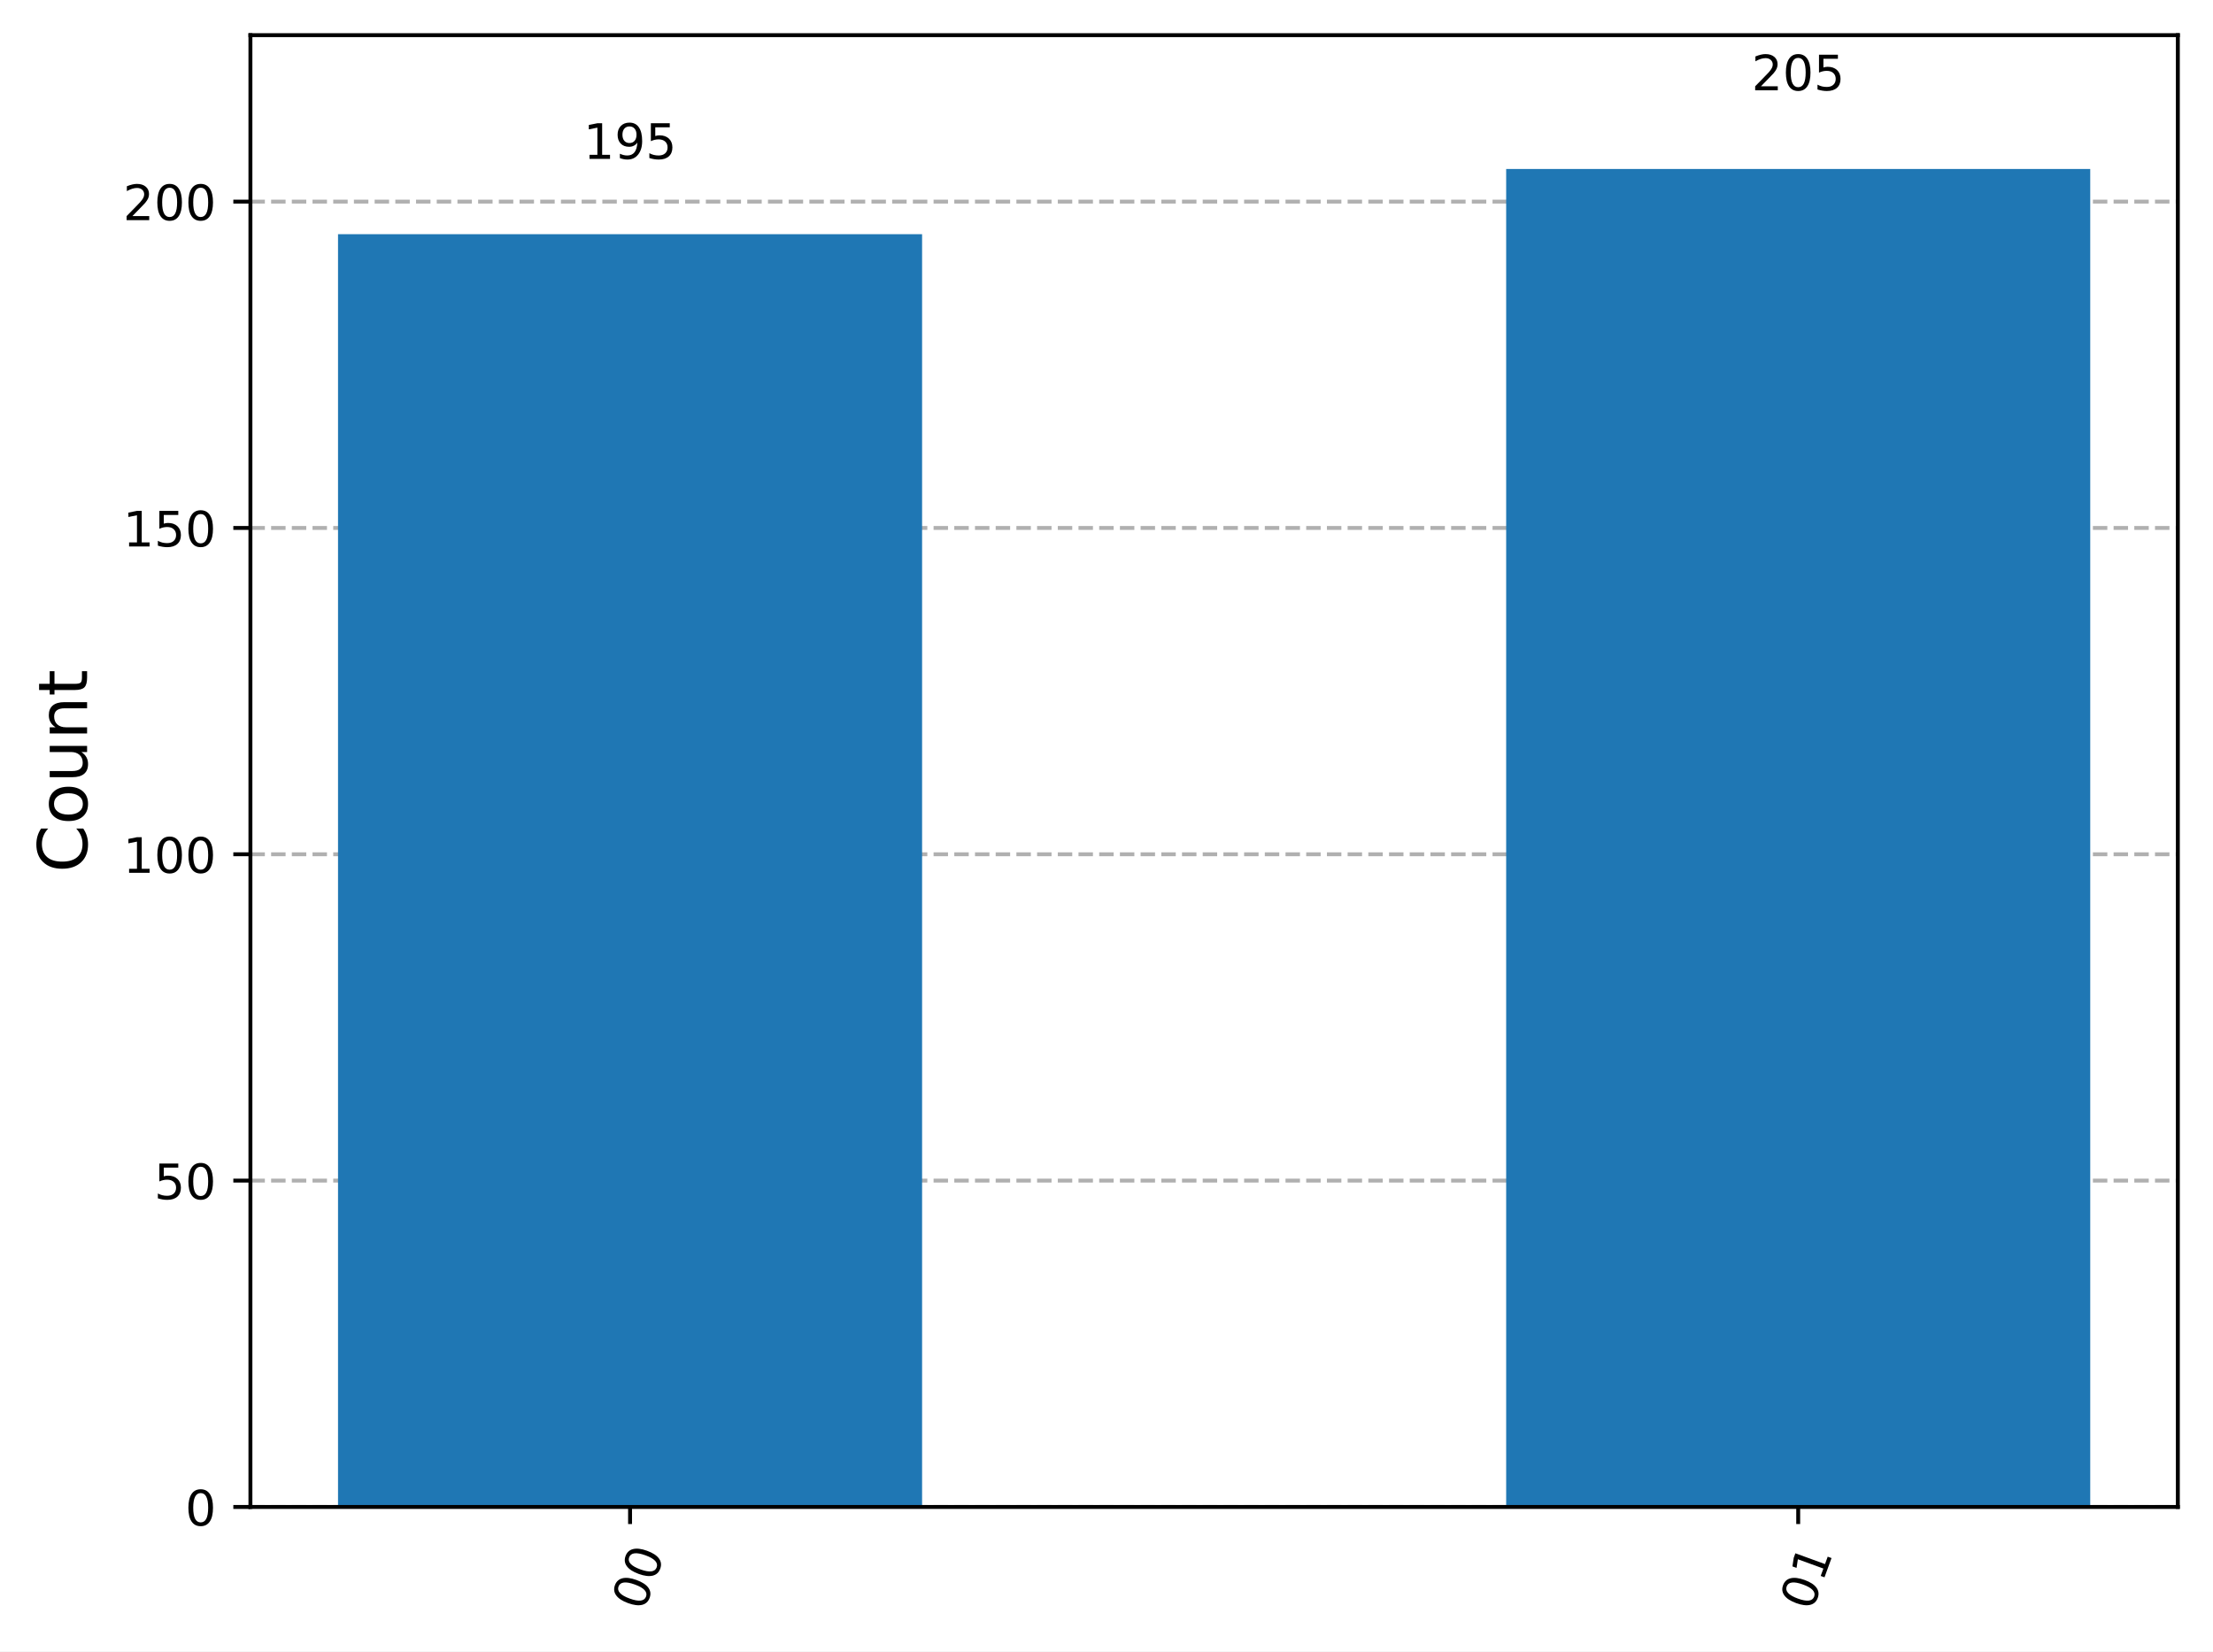
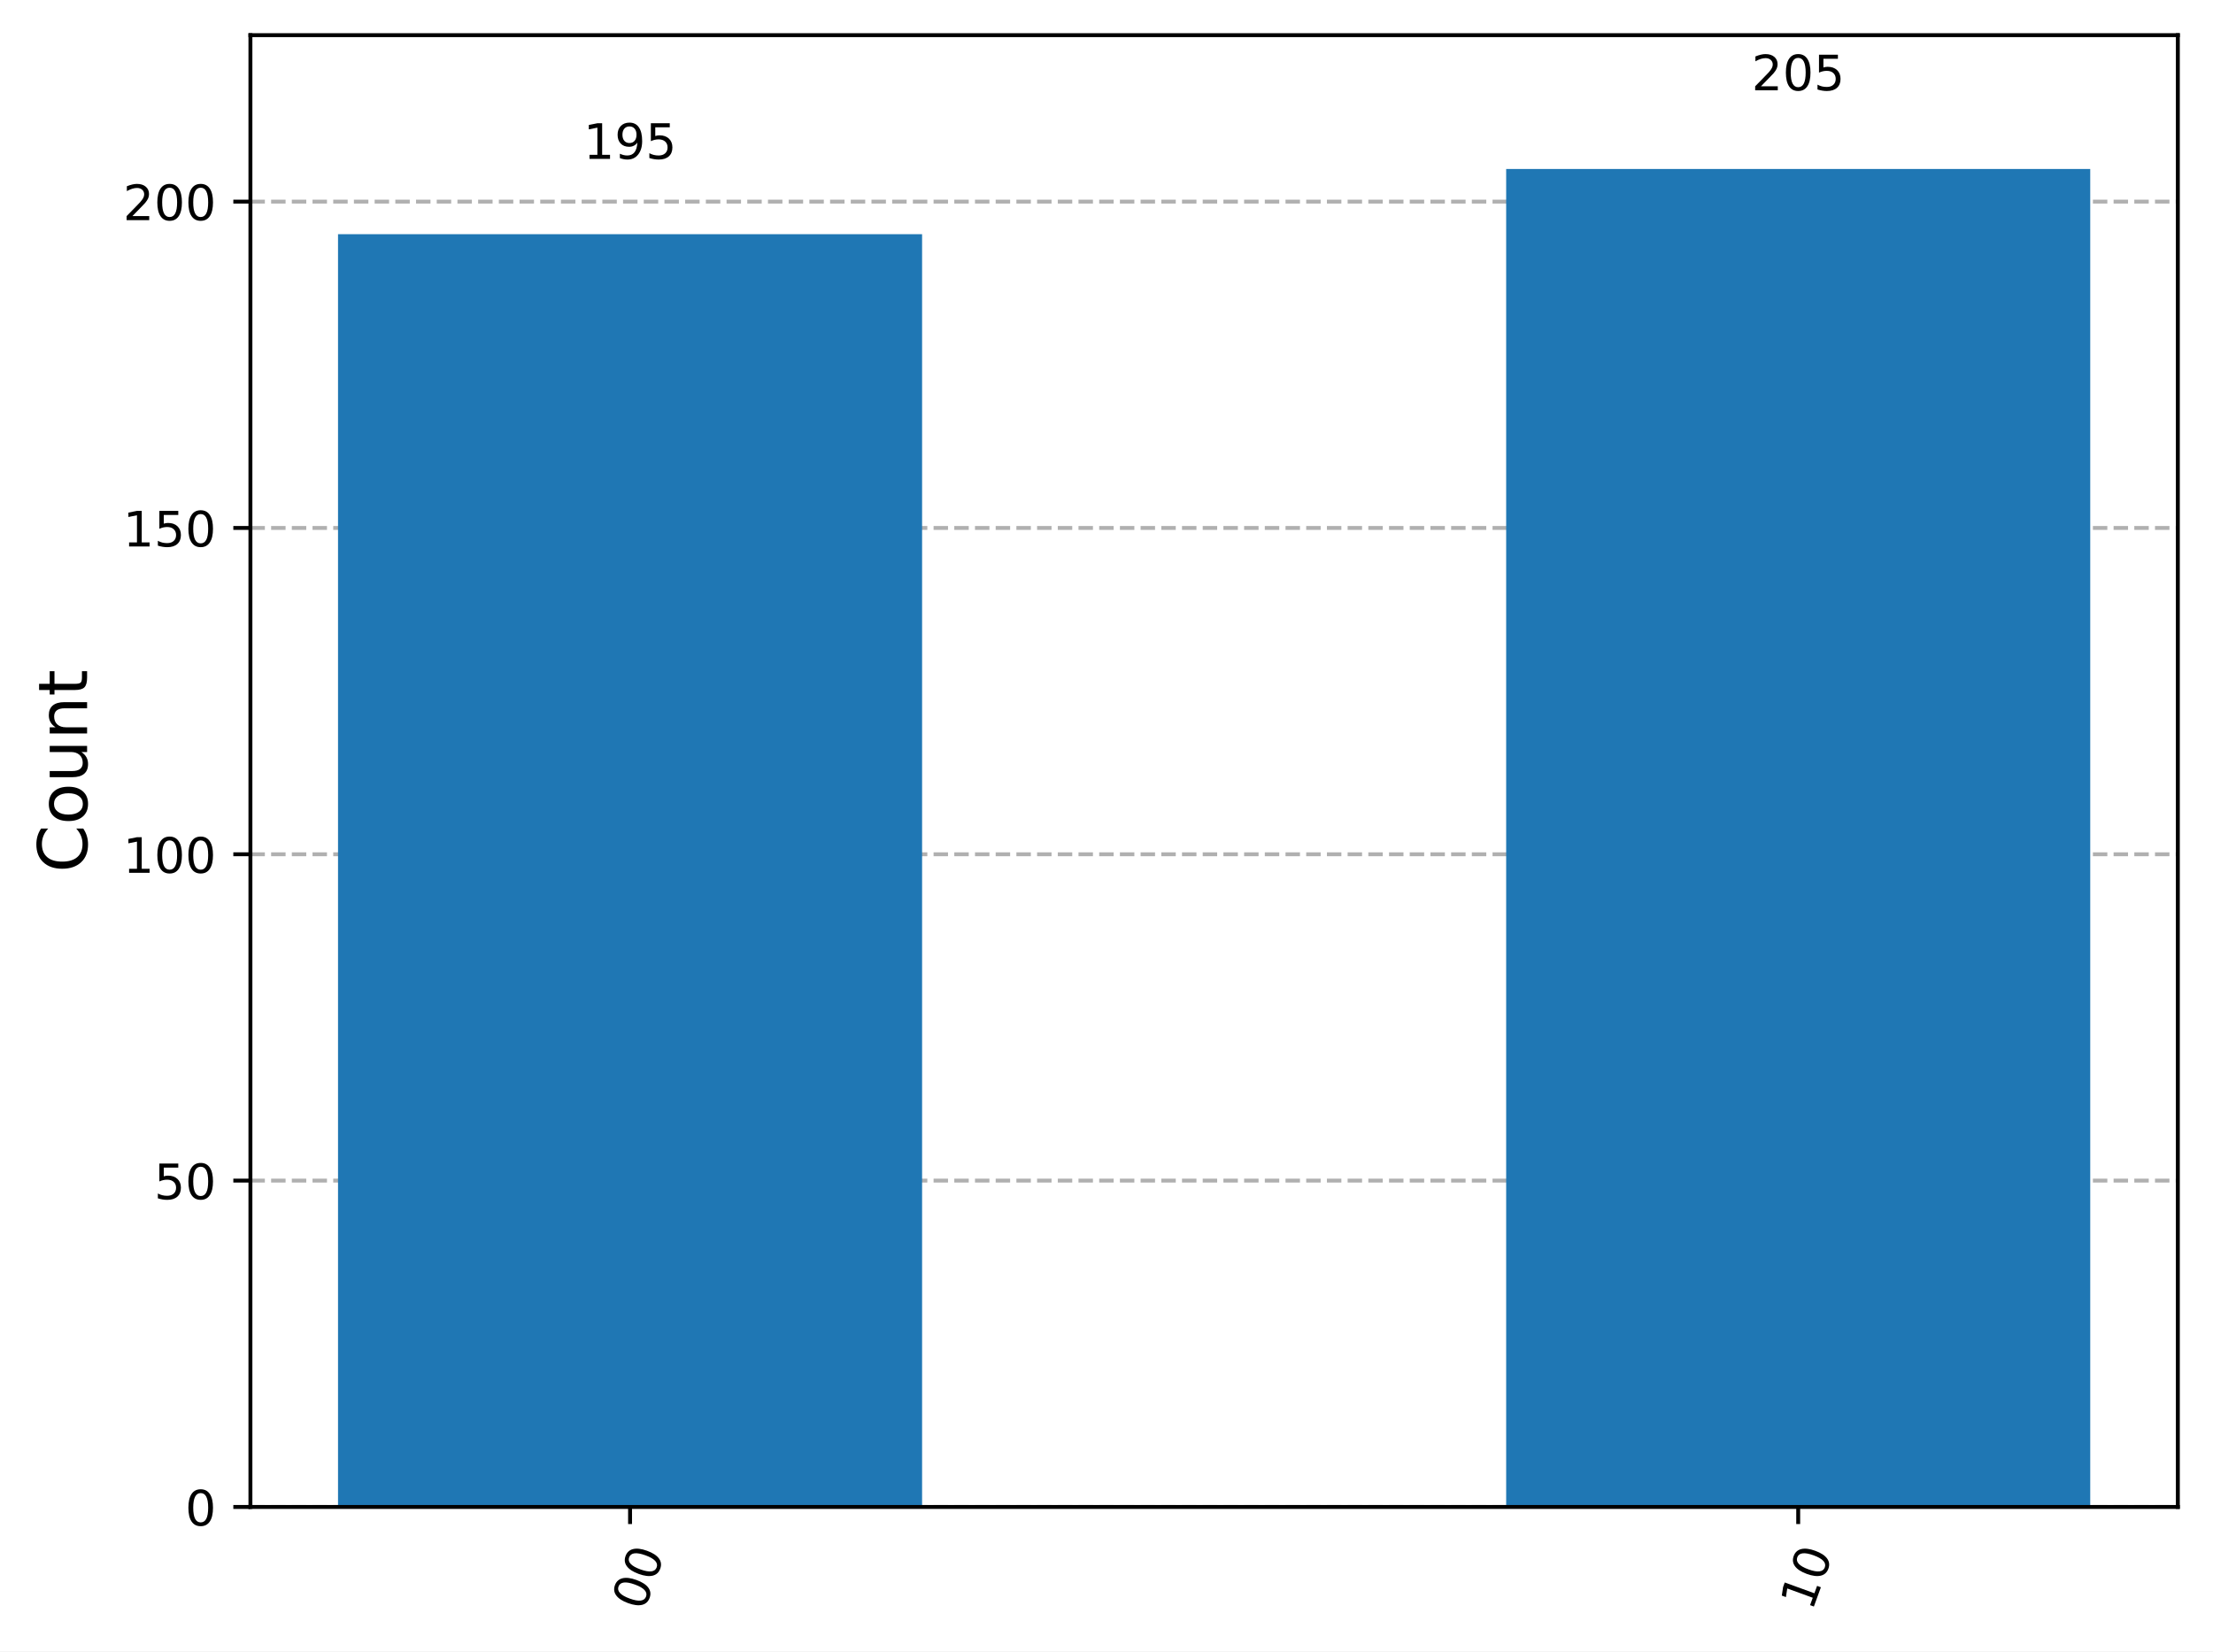
<svg xmlns="http://www.w3.org/2000/svg" xmlns:xlink="http://www.w3.org/1999/xlink" width="453.248pt" height="338.179pt" viewBox="0 0 453.248 338.179" version="1.1">
  <defs>
    <style type="text/css">*{stroke-linejoin: round; stroke-linecap: butt}</style>
  </defs>
  <g id="figure_1">
    <g id="patch_1">
      <path d="M 0 338.179  L 453.248 338.179  L 453.248 0  L 0 0  z " style="fill: #ffffff" />
    </g>
    <g id="axes_1">
      <g id="patch_2">
        <path d="M 51.288 308.601  L 446.048 308.601  L 446.048 7.2  L 51.288 7.2  z " style="fill: #ffffff" />
      </g>
      <g id="matplotlib.axis_1">
        <g id="xtick_1">
          <g id="line2d_1">
            <defs>
              <path id="m25fa3ca507" d="M 0 0  L 0 3.5  " style="stroke: #000000; stroke-width: 0.8" />
            </defs>
            <g>
              <use xlink:href="#m25fa3ca507" x="129.043" y="308.601" style="stroke: #000000; stroke-width: 0.8" />
            </g>
          </g>
          <g id="text_1">
            <g transform="translate(131.8305 330.1575) rotate(-70) scale(0.1 -0.1)">
              <defs>
                <path id="DejaVuSans-13" d="M 2034 4250  Q 1547 4250 1301 3770  Q 1056 3291 1056 2328  Q 1056 1369 1301 889  Q 1547 409 2034 409  Q 2525 409 2770 889  Q 3016 1369 3016 2328  Q 3016 3291 2770 3770  Q 2525 4250 2034 4250  z M 2034 4750  Q 2819 4750 3233 4129  Q 3647 3509 3647 2328  Q 3647 1150 3233 529  Q 2819 -91 2034 -91  Q 1250 -91 836 529  Q 422 1150 422 2328  Q 422 3509 836 4129  Q 1250 4750 2034 4750  z " transform="scale(0.015625)" />
              </defs>
              <use xlink:href="#DejaVuSans-13" />
              <use xlink:href="#DejaVuSans-13" transform="translate(63.625 0)" />
            </g>
          </g>
        </g>
        <g id="xtick_2">
          <g id="line2d_2">
            <g>
              <use xlink:href="#m25fa3ca507" x="368.292" y="308.601" style="stroke: #000000; stroke-width: 0.8" />
            </g>
          </g>
          <g id="text_2">
            <g transform="translate(371.079 330.1575) rotate(-70) scale(0.1 -0.1)">
              <defs>
                <path id="DejaVuSans-14" d="M 794 531  L 1825 531  L 1825 4091  L 703 3866  L 703 4441  L 1819 4666  L 2450 4666  L 2450 531  L 3481 531  L 3481 0  L 794 0  L 794 531  z " transform="scale(0.015625)" />
              </defs>
-               <use xlink:href="#DejaVuSans-13" />
-               <use xlink:href="#DejaVuSans-14" transform="translate(63.625 0)" />
+               <use xlink:href="#DejaVuSans-14" />
+               <use xlink:href="#DejaVuSans-13" transform="translate(63.625 0)" />
            </g>
          </g>
        </g>
      </g>
      <g id="matplotlib.axis_2">
        <g id="ytick_1">
          <g id="line2d_3">
            <path d="M 51.288 308.601  L 446.048 308.601  " clip-path="url(#p36b33e090d)" style="fill: none; stroke-dasharray: 2.96,1.28; stroke-dashoffset: 0; stroke: #b0b0b0; stroke-width: 0.8" />
          </g>
          <g id="line2d_4">
            <defs>
              <path id="m721f5806b9" d="M 0 0  L -3.5 0  " style="stroke: #000000; stroke-width: 0.8" />
            </defs>
            <g>
              <use xlink:href="#m721f5806b9" x="51.288" y="308.601" style="stroke: #000000; stroke-width: 0.8" />
            </g>
          </g>
          <g id="text_3">
            <g transform="translate(37.925 312.4002) scale(0.1 -0.1)">
              <use xlink:href="#DejaVuSans-13" />
            </g>
          </g>
        </g>
        <g id="ytick_2">
          <g id="line2d_5">
            <path d="M 51.288 241.772  L 446.048 241.772  " clip-path="url(#p36b33e090d)" style="fill: none; stroke-dasharray: 2.96,1.28; stroke-dashoffset: 0; stroke: #b0b0b0; stroke-width: 0.8" />
          </g>
          <g id="line2d_6">
            <g>
              <use xlink:href="#m721f5806b9" x="51.288" y="241.772" style="stroke: #000000; stroke-width: 0.8" />
            </g>
          </g>
          <g id="text_4">
            <g transform="translate(31.5625 245.5706) scale(0.1 -0.1)">
              <defs>
                <path id="DejaVuSans-18" d="M 691 4666  L 3169 4666  L 3169 4134  L 1269 4134  L 1269 2991  Q 1406 3038 1543 3061  Q 1681 3084 1819 3084  Q 2600 3084 3056 2656  Q 3513 2228 3513 1497  Q 3513 744 3044 326  Q 2575 -91 1722 -91  Q 1428 -91 1123 -41  Q 819 9 494 109  L 494 744  Q 775 591 1075 516  Q 1375 441 1709 441  Q 2250 441 2565 725  Q 2881 1009 2881 1497  Q 2881 1984 2565 2268  Q 2250 2553 1709 2553  Q 1456 2553 1204 2497  Q 953 2441 691 2322  L 691 4666  z " transform="scale(0.015625)" />
              </defs>
              <use xlink:href="#DejaVuSans-18" />
              <use xlink:href="#DejaVuSans-13" transform="translate(63.625 0)" />
            </g>
          </g>
        </g>
        <g id="ytick_3">
          <g id="line2d_7">
            <path d="M 51.288 174.942  L 446.048 174.942  " clip-path="url(#p36b33e090d)" style="fill: none; stroke-dasharray: 2.96,1.28; stroke-dashoffset: 0; stroke: #b0b0b0; stroke-width: 0.8" />
          </g>
          <g id="line2d_8">
            <g>
              <use xlink:href="#m721f5806b9" x="51.288" y="174.942" style="stroke: #000000; stroke-width: 0.8" />
            </g>
          </g>
          <g id="text_5">
            <g transform="translate(25.2 178.7411) scale(0.1 -0.1)">
              <use xlink:href="#DejaVuSans-14" />
              <use xlink:href="#DejaVuSans-13" transform="translate(63.625 0)" />
              <use xlink:href="#DejaVuSans-13" transform="translate(127.25 0)" />
            </g>
          </g>
        </g>
        <g id="ytick_4">
          <g id="line2d_9">
            <path d="M 51.288 108.113  L 446.048 108.113  " clip-path="url(#p36b33e090d)" style="fill: none; stroke-dasharray: 2.96,1.28; stroke-dashoffset: 0; stroke: #b0b0b0; stroke-width: 0.8" />
          </g>
          <g id="line2d_10">
            <g>
              <use xlink:href="#m721f5806b9" x="51.288" y="108.113" style="stroke: #000000; stroke-width: 0.8" />
            </g>
          </g>
          <g id="text_6">
            <g transform="translate(25.2 111.9115) scale(0.1 -0.1)">
              <use xlink:href="#DejaVuSans-14" />
              <use xlink:href="#DejaVuSans-18" transform="translate(63.625 0)" />
              <use xlink:href="#DejaVuSans-13" transform="translate(127.25 0)" />
            </g>
          </g>
        </g>
        <g id="ytick_5">
          <g id="line2d_11">
            <path d="M 51.288 41.283  L 446.048 41.283  " clip-path="url(#p36b33e090d)" style="fill: none; stroke-dasharray: 2.96,1.28; stroke-dashoffset: 0; stroke: #b0b0b0; stroke-width: 0.8" />
          </g>
          <g id="line2d_12">
            <g>
              <use xlink:href="#m721f5806b9" x="51.288" y="41.283" style="stroke: #000000; stroke-width: 0.8" />
            </g>
          </g>
          <g id="text_7">
            <g transform="translate(25.2 45.08191) scale(0.1 -0.1)">
              <defs>
                <path id="DejaVuSans-15" d="M 1228 531  L 3431 531  L 3431 0  L 469 0  L 469 531  Q 828 903 1448 1529  Q 2069 2156 2228 2338  Q 2531 2678 2651 2914  Q 2772 3150 2772 3378  Q 2772 3750 2511 3984  Q 2250 4219 1831 4219  Q 1534 4219 1204 4116  Q 875 4013 500 3803  L 500 4441  Q 881 4594 1212 4672  Q 1544 4750 1819 4750  Q 2544 4750 2975 4387  Q 3406 4025 3406 3419  Q 3406 3131 3298 2873  Q 3191 2616 2906 2266  Q 2828 2175 2409 1742  Q 1991 1309 1228 531  z " transform="scale(0.015625)" />
              </defs>
              <use xlink:href="#DejaVuSans-15" />
              <use xlink:href="#DejaVuSans-13" transform="translate(63.625 0)" />
              <use xlink:href="#DejaVuSans-13" transform="translate(127.25 0)" />
            </g>
          </g>
        </g>
        <g id="text_8">
          <g transform="translate(17.83672 178.6885) rotate(-90) scale(0.14 -0.14)">
            <defs>
              <path id="DejaVuSans-26" d="M 4122 4306  L 4122 3641  Q 3803 3938 3442 4084  Q 3081 4231 2675 4231  Q 1875 4231 1450 3742  Q 1025 3253 1025 2328  Q 1025 1406 1450 917  Q 1875 428 2675 428  Q 3081 428 3442 575  Q 3803 722 4122 1019  L 4122 359  Q 3791 134 3420 21  Q 3050 -91 2638 -91  Q 1578 -91 968 557  Q 359 1206 359 2328  Q 359 3453 968 4101  Q 1578 4750 2638 4750  Q 3056 4750 3426 4639  Q 3797 4528 4122 4306  z " transform="scale(0.015625)" />
              <path id="DejaVuSans-52" d="M 1959 3097  Q 1497 3097 1228 2736  Q 959 2375 959 1747  Q 959 1119 1226 758  Q 1494 397 1959 397  Q 2419 397 2687 759  Q 2956 1122 2956 1747  Q 2956 2369 2687 2733  Q 2419 3097 1959 3097  z M 1959 3584  Q 2709 3584 3137 3096  Q 3566 2609 3566 1747  Q 3566 888 3137 398  Q 2709 -91 1959 -91  Q 1206 -91 779 398  Q 353 888 353 1747  Q 353 2609 779 3096  Q 1206 3584 1959 3584  z " transform="scale(0.015625)" />
              <path id="DejaVuSans-58" d="M 544 1381  L 544 3500  L 1119 3500  L 1119 1403  Q 1119 906 1312 657  Q 1506 409 1894 409  Q 2359 409 2629 706  Q 2900 1003 2900 1516  L 2900 3500  L 3475 3500  L 3475 0  L 2900 0  L 2900 538  Q 2691 219 2414 64  Q 2138 -91 1772 -91  Q 1169 -91 856 284  Q 544 659 544 1381  z M 1991 3584  L 1991 3584  z " transform="scale(0.015625)" />
              <path id="DejaVuSans-51" d="M 3513 2113  L 3513 0  L 2938 0  L 2938 2094  Q 2938 2591 2744 2837  Q 2550 3084 2163 3084  Q 1697 3084 1428 2787  Q 1159 2491 1159 1978  L 1159 0  L 581 0  L 581 3500  L 1159 3500  L 1159 2956  Q 1366 3272 1645 3428  Q 1925 3584 2291 3584  Q 2894 3584 3203 3211  Q 3513 2838 3513 2113  z " transform="scale(0.015625)" />
              <path id="DejaVuSans-57" d="M 1172 4494  L 1172 3500  L 2356 3500  L 2356 3053  L 1172 3053  L 1172 1153  Q 1172 725 1289 603  Q 1406 481 1766 481  L 2356 481  L 2356 0  L 1766 0  Q 1100 0 847 248  Q 594 497 594 1153  L 594 3053  L 172 3053  L 172 3500  L 594 3500  L 594 4494  L 1172 4494  z " transform="scale(0.015625)" />
            </defs>
            <use xlink:href="#DejaVuSans-26" />
            <use xlink:href="#DejaVuSans-52" transform="translate(69.82812 0)" />
            <use xlink:href="#DejaVuSans-58" transform="translate(131.0156 0)" />
            <use xlink:href="#DejaVuSans-51" transform="translate(194.3906 0)" />
            <use xlink:href="#DejaVuSans-57" transform="translate(257.7656 0)" />
          </g>
        </g>
      </g>
      <g id="patch_3">
        <path d="M 69.231 308.601  L 188.855 308.601  L 188.855 47.966  L 69.231 47.966  z " clip-path="url(#p36b33e090d)" style="fill: #1f77b4" />
      </g>
      <g id="patch_4">
        <path d="M 308.48 308.601  L 428.104 308.601  L 428.104 34.6  L 308.48 34.6  z " clip-path="url(#p36b33e090d)" style="fill: #1f77b4" />
      </g>
      <g id="patch_5">
        <path d="M 51.288 308.601  L 51.288 7.2  " style="fill: none; stroke: #000000; stroke-width: 0.8; stroke-linejoin: miter; stroke-linecap: square" />
      </g>
      <g id="patch_6">
        <path d="M 446.048 308.601  L 446.048 7.2  " style="fill: none; stroke: #000000; stroke-width: 0.8; stroke-linejoin: miter; stroke-linecap: square" />
      </g>
      <g id="patch_7">
        <path d="M 51.288 308.601  L 446.048 308.601  " style="fill: none; stroke: #000000; stroke-width: 0.8; stroke-linejoin: miter; stroke-linecap: square" />
      </g>
      <g id="patch_8">
        <path d="M 51.288 7.2  L 446.048 7.2  " style="fill: none; stroke: #000000; stroke-width: 0.8; stroke-linejoin: miter; stroke-linecap: square" />
      </g>
      <g id="text_9">
        <g transform="translate(119.4995 32.53193) scale(0.1 -0.1)">
          <defs>
            <path id="DejaVuSans-1c" d="M 703 97  L 703 672  Q 941 559 1184 500  Q 1428 441 1663 441  Q 2288 441 2617 861  Q 2947 1281 2994 2138  Q 2813 1869 2534 1725  Q 2256 1581 1919 1581  Q 1219 1581 811 2004  Q 403 2428 403 3163  Q 403 3881 828 4315  Q 1253 4750 1959 4750  Q 2769 4750 3195 4129  Q 3622 3509 3622 2328  Q 3622 1225 3098 567  Q 2575 -91 1691 -91  Q 1453 -91 1209 -44  Q 966 3 703 97  z M 1959 2075  Q 2384 2075 2632 2365  Q 2881 2656 2881 3163  Q 2881 3666 2632 3958  Q 2384 4250 1959 4250  Q 1534 4250 1286 3958  Q 1038 3666 1038 3163  Q 1038 2656 1286 2365  Q 1534 2075 1959 2075  z " transform="scale(0.015625)" />
          </defs>
          <use xlink:href="#DejaVuSans-14" />
          <use xlink:href="#DejaVuSans-1c" transform="translate(63.625 0)" />
          <use xlink:href="#DejaVuSans-18" transform="translate(127.25 0)" />
        </g>
      </g>
      <g id="text_10">
        <g transform="translate(358.748 18.49772) scale(0.1 -0.1)">
          <use xlink:href="#DejaVuSans-15" />
          <use xlink:href="#DejaVuSans-13" transform="translate(63.625 0)" />
          <use xlink:href="#DejaVuSans-18" transform="translate(127.25 0)" />
        </g>
      </g>
    </g>
  </g>
  <defs>
    <clipPath id="p36b33e090d">
      <rect x="51.288" y="7.2" width="394.76" height="301.401" />
    </clipPath>
  </defs>
</svg>
